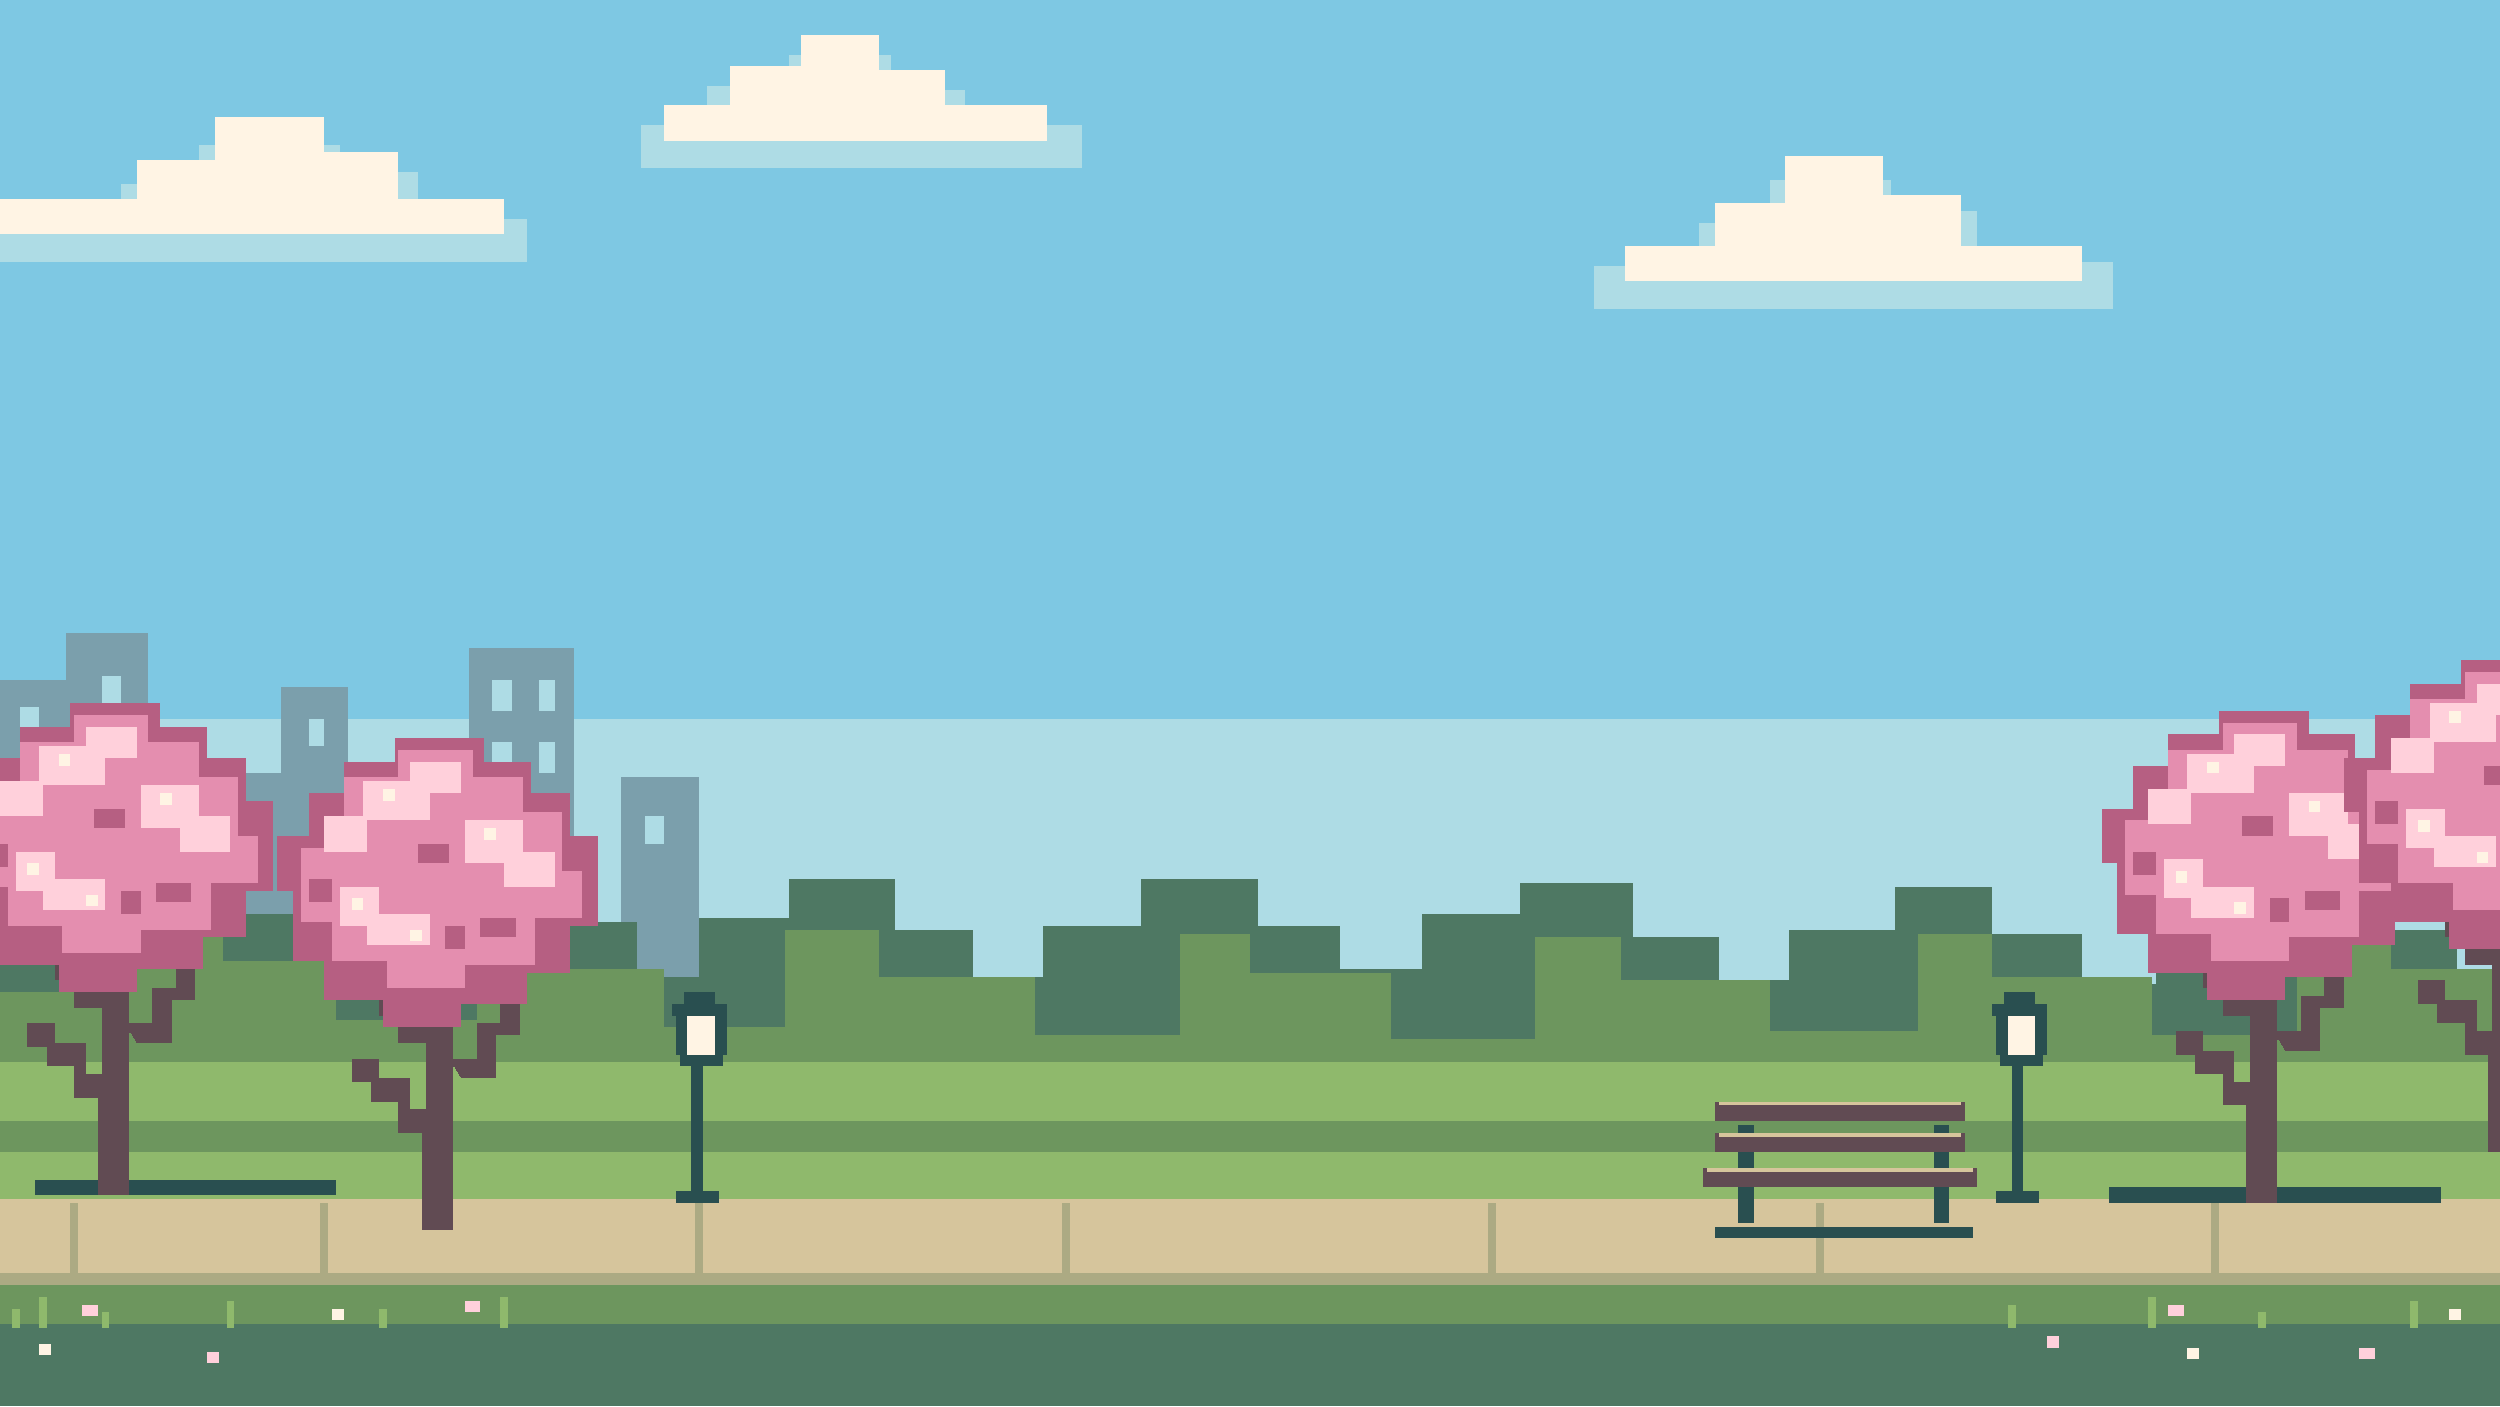
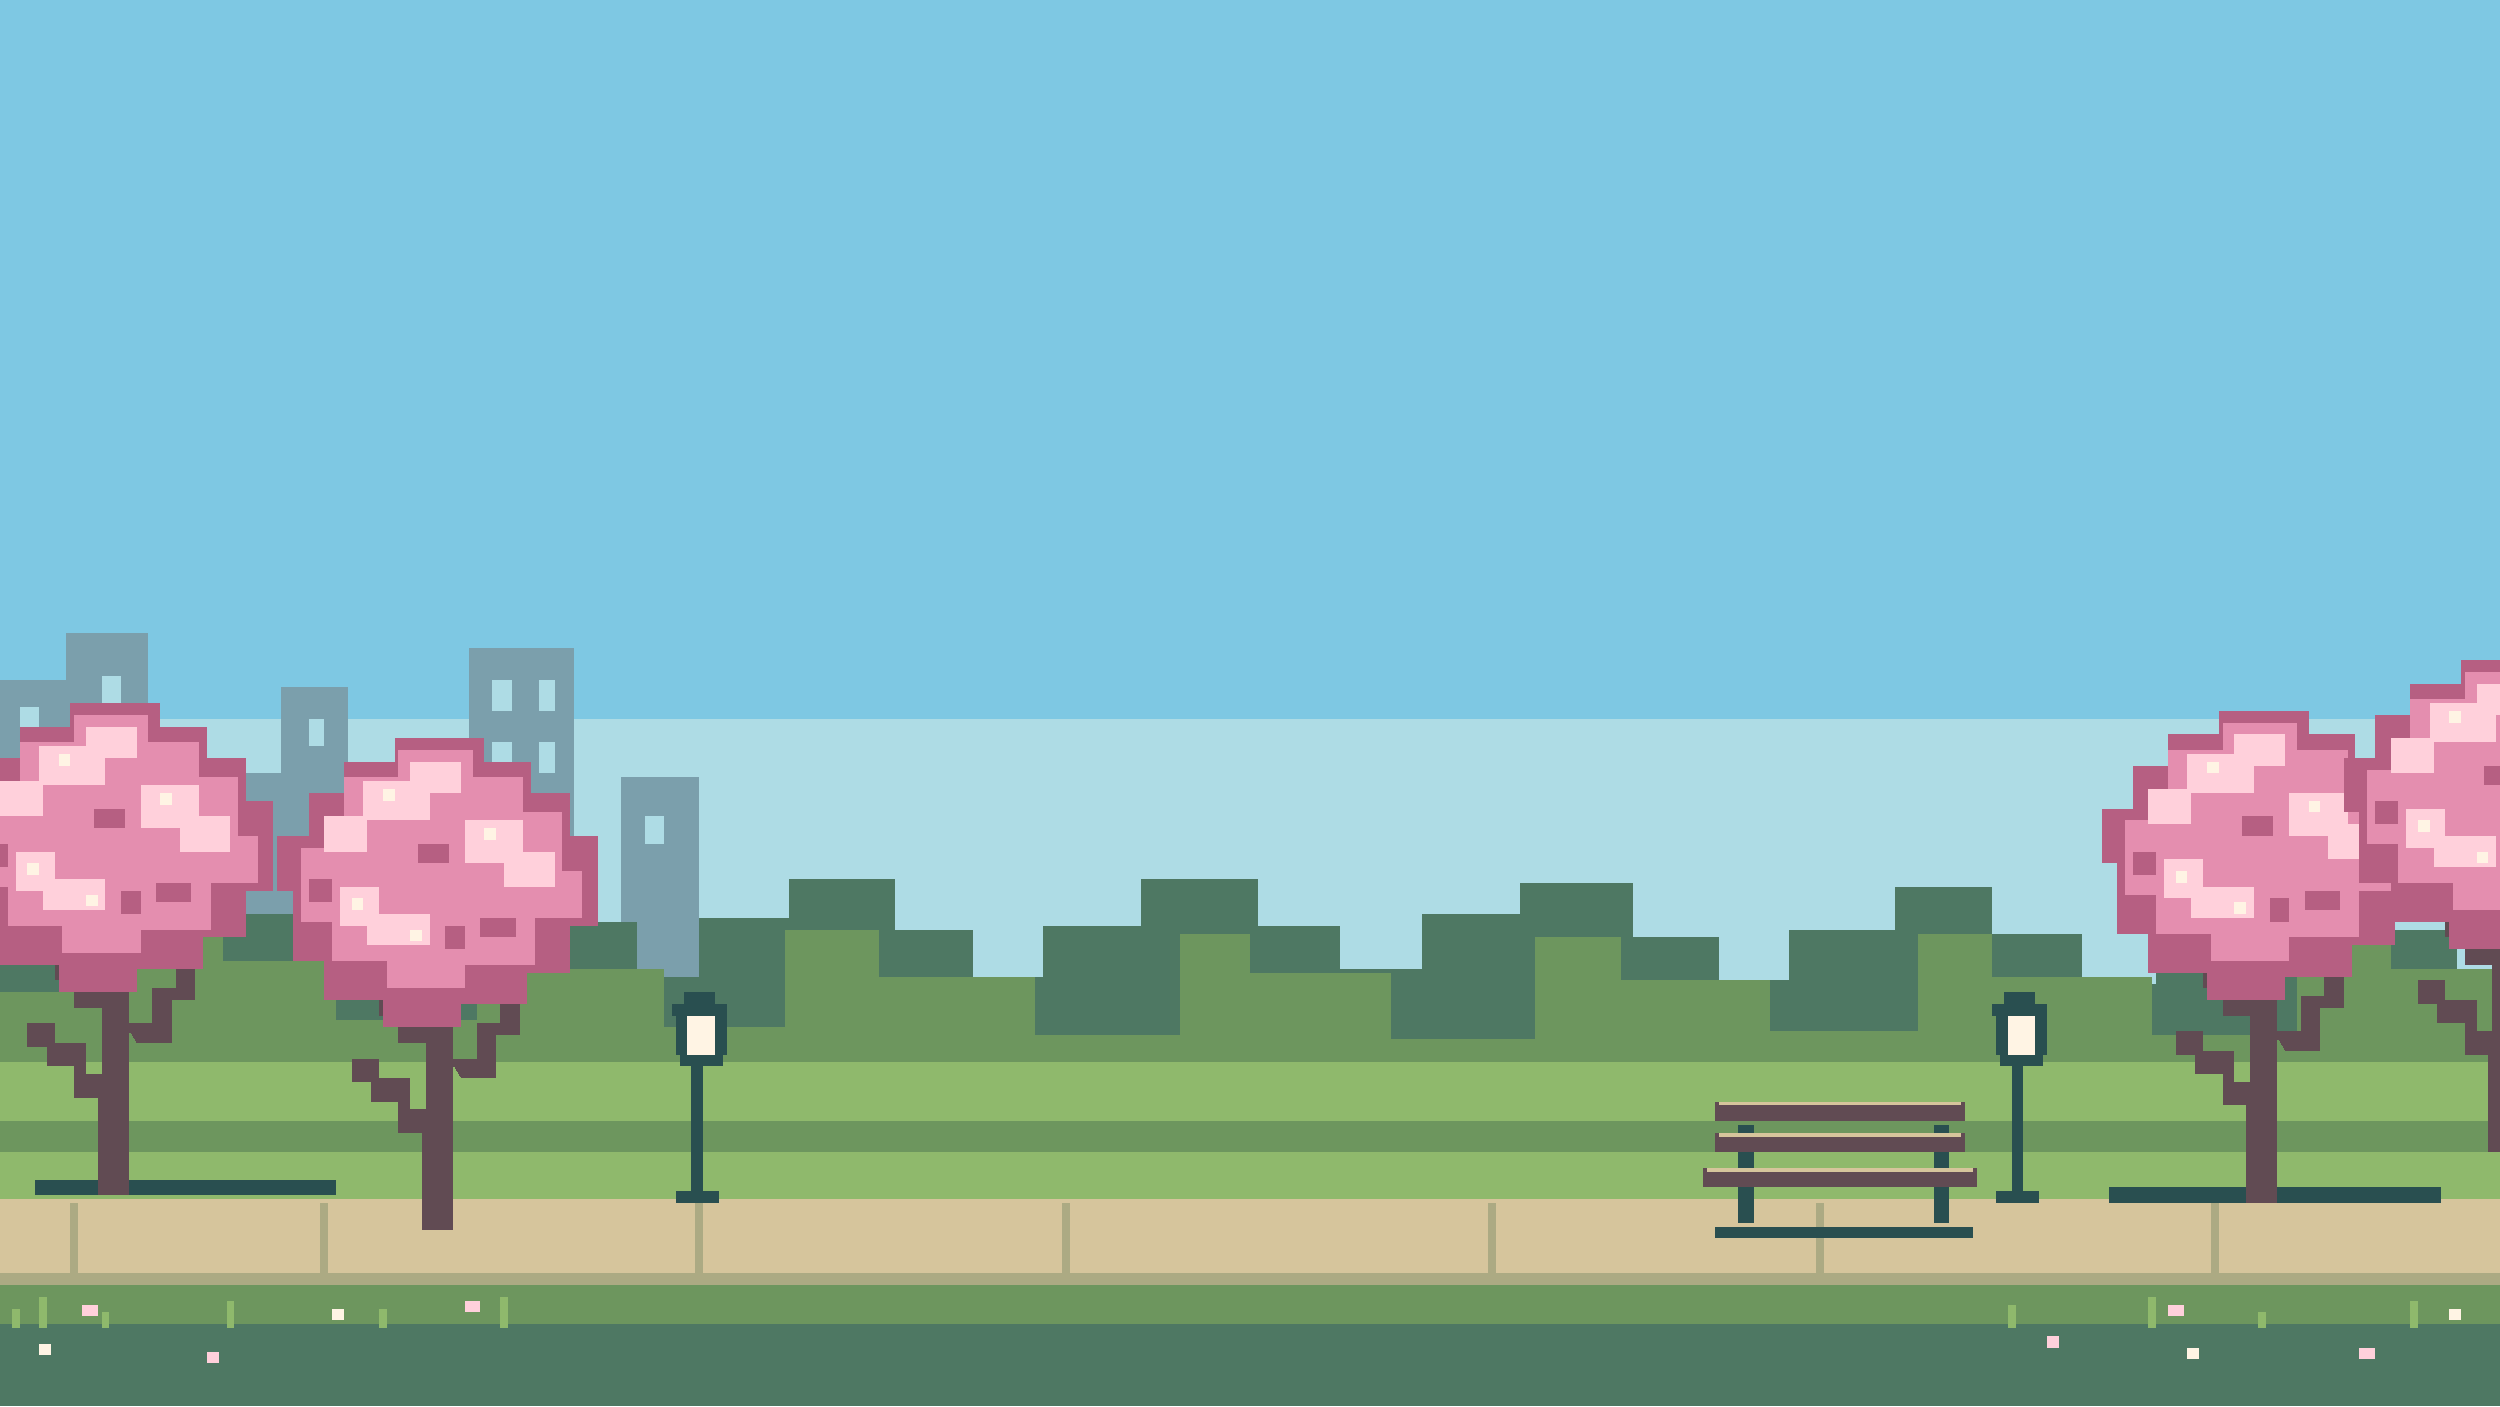
<svg xmlns="http://www.w3.org/2000/svg" width="640" height="360" viewBox="0 0 640 360" shape-rendering="crispEdges" aria-hidden="true">
  <defs>
    <g id="blossom">
      <path fill="#614b53" d="M39 74h6v58h-8v-25h-6v-8h-7v-5h-5v-6h7v5h8v8h4V84h-7v-7h-5v-6h6v5h7zm5 14h7v-9h6v-7h5v10h-6v11h-9z" />
      <path fill="#b65f82" d="M17 12h13V6h23v6h12v8h10v11h7v23h-7v12H64v8H47v6H27v-7H12V63H4V45H0V31h8V20h9z" />
      <path fill="#e48eaf" d="M17 16h14V9h19v7h13v9h10v15h5v12H66v12H48v6H28v-7H14V53H6V34h11z" />
      <path fill="#ffd0db" d="M22 17h12v-5h13v8h-8v7H23v8H12v-9h10zm26 10h15v8h8v9H58v-6H48zM16 44h10v7h13v8H23v-5h-7z" />
      <path fill="#b65f82" d="M36 33h8v5h-8zm16 19h9v5h-9zM8 42h6v6H8zm35 12h5v6h-5z" />
      <path fill="#fff4e4" d="M27 19h3v3h-3zm26 10h3v3h-3zM19 47h3v3h-3zm15 8h3v3h-3z" />
    </g>
    <g id="lamp" fill="#294f50">
      <path d="M8 11h3v41h4v3H4v-3h4zM3 4h14v3H3zm3-3h8v3H6zM4 7h3v10H4zm10 0h3v10h-3zM5 17h11v3H5z" />
      <path fill="#fff4e4" d="M7 7h7v10H7z" />
    </g>
  </defs>
  <path fill="#7ec8e3" d="M0 0h640v360H0z" />
  <path fill="#aedce5" d="M0 184h640v87H0z" />
-   <path fill="#aedce5" d="M0 57h31V47h20V37h36v7h20v12h28v11H0zm164-25h17V22h21v-8h26v9h19v9h30v11H164zm244 36h27V57h18V46h31v8h22v13h35v12H408z" />
-   <path fill="#fff4e4" d="M0 51h35V41h20V30h28v9h19v12h27v9H0zm170-24h17V17h18V9h20v9h17v9h26v9h-98zm246 36h23V52h18V40h25v10h20v13h31v9H416z" />
  <path fill="#7b9fac" d="M0 257V174h17v-12h21v78h8v-42h26v-22h17v67h9v-29h22v-48h27v87h12v-54h20v63z" />
  <path fill="#aedce5" d="M5 181h5v7H5zm0 15h5v7H5zm21-23h5v8h-5zm0 17h5v8h-5zm29 17h5v7h-5zm24-23h4v7h-4zm47-10h5v8h-5zm12 0h4v8h-4zm-12 16h5v8h-5zm12 0h4v8h-4zm27 19h5v7h-5z" />
  <path fill="#4e7863" d="M0 267v-20h18v-12h18v-10h25v9h18v15h16v-9h21v-13h27v9h20v14h16v-15h23v-10h27v13h20v12h18v-13h25v-12h30v12h21v11h21v-14h25v-8h29v14h22v11h18v-13h27v-11h25v12h23v13h19v-12h25v-12h30v10h22v12h20v-12h26v-9h24v41z" />
  <path fill="#6d965e" d="M0 254h34v-16h23v8h29v15h36v-22h17v9h31v15h31v-25h24v12h40v15h37v-26h18v10h36v17h37v-26h22v11h38v13h38v-25h19v11h41v15h37v-26h24v9h35v13h24v-18h25v33H0z" />
  <path fill="#8fb96c" d="M0 272h640v88H0z" />
  <path fill="#6d965e" d="M0 287h640v8H0zm0 37h640v36H0z" />
  <path fill="#d6c59c" d="M0 307h640v22H0z" />
  <path fill="#acaa83" d="M0 326h640v3H0zM18 308h2v18h-2zm64 0h2v18h-2zm96 0h2v18h-2zm94 0h2v18h-2zm109 0h2v18h-2zm84 0h2v18h-2zm101 0h2v18h-2z" />
  <path fill="#4e7863" d="M0 339h640v21H0z" />
  <path fill="#294f50" d="M9 302h77v4H9zm531 2h85v4h-85z" />
  <use href="#blossom" x="-12" y="174" />
  <use href="#blossom" x="71" y="183" />
  <use href="#blossom" x="538" y="176" />
  <use href="#blossom" x="600" y="163" />
  <use href="#lamp" x="169" y="253" />
  <use href="#lamp" x="507" y="253" />
  <path fill="#294f50" d="M439 314h66v3h-66zm6-26h4v25h-4zm50 0h4v25h-4z" />
  <path fill="#614b53" d="M439 282h64v5h-64zm0 8h64v5h-64zm-3 9h70v5h-70z" />
  <path fill="#d6c59c" d="M440 282h62v1h-62zm0 8h62v1h-62zm-3 9h68v1h-68z" />
  <path fill="#8fb96c" d="M3 340v-5h2v5h5v-8h2v8h14v-4h2v4h30v-7h2v7h37v-5h2v5h29v-8h2v8h384v-6h2v6h34v-8h2v8h26v-4h2v4h37v-7h2v7h28v-5h2v5z" />
  <path fill="#ffd0db" d="M21 334h4v3h-4zm32 12h3v3h-3zm66-13h4v3h-4zm405 9h3v3h-3zm31-8h4v3h-4zm49 11h4v3h-4z" />
  <path fill="#fff4e4" d="M10 344h3v3h-3zm75-9h3v3h-3zm475 10h3v3h-3zm67-10h3v3h-3z" />
</svg>
